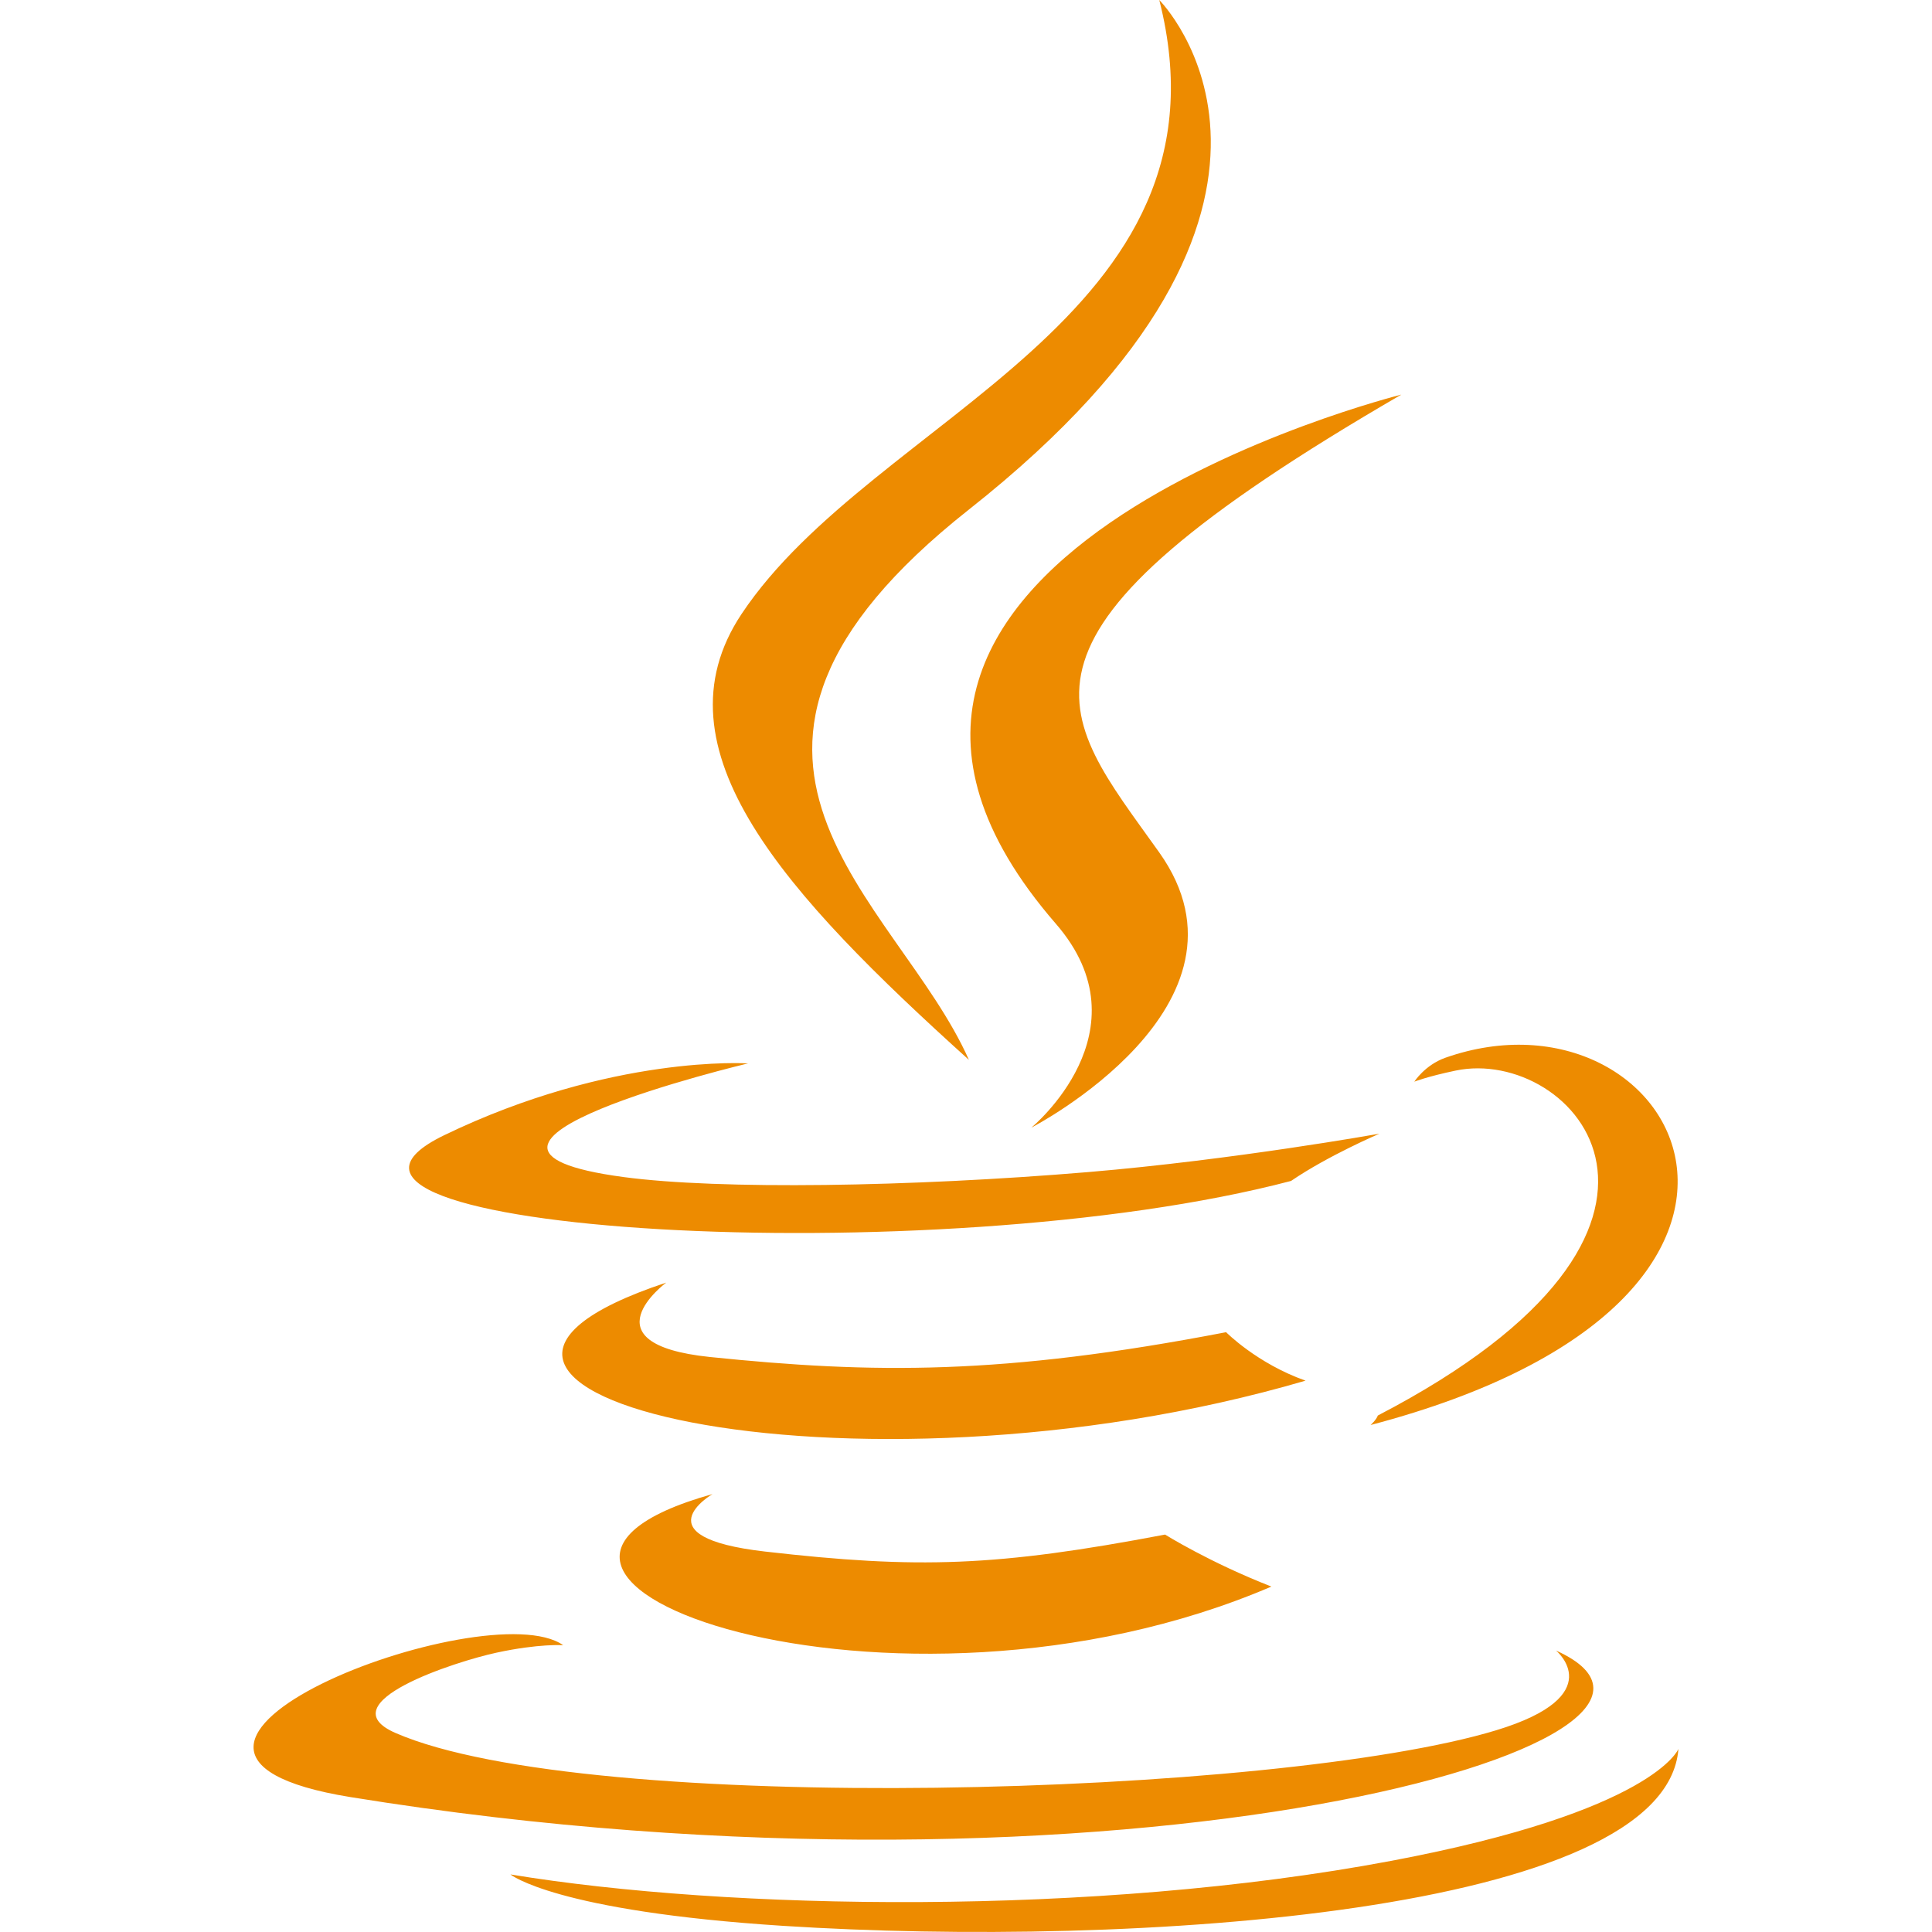
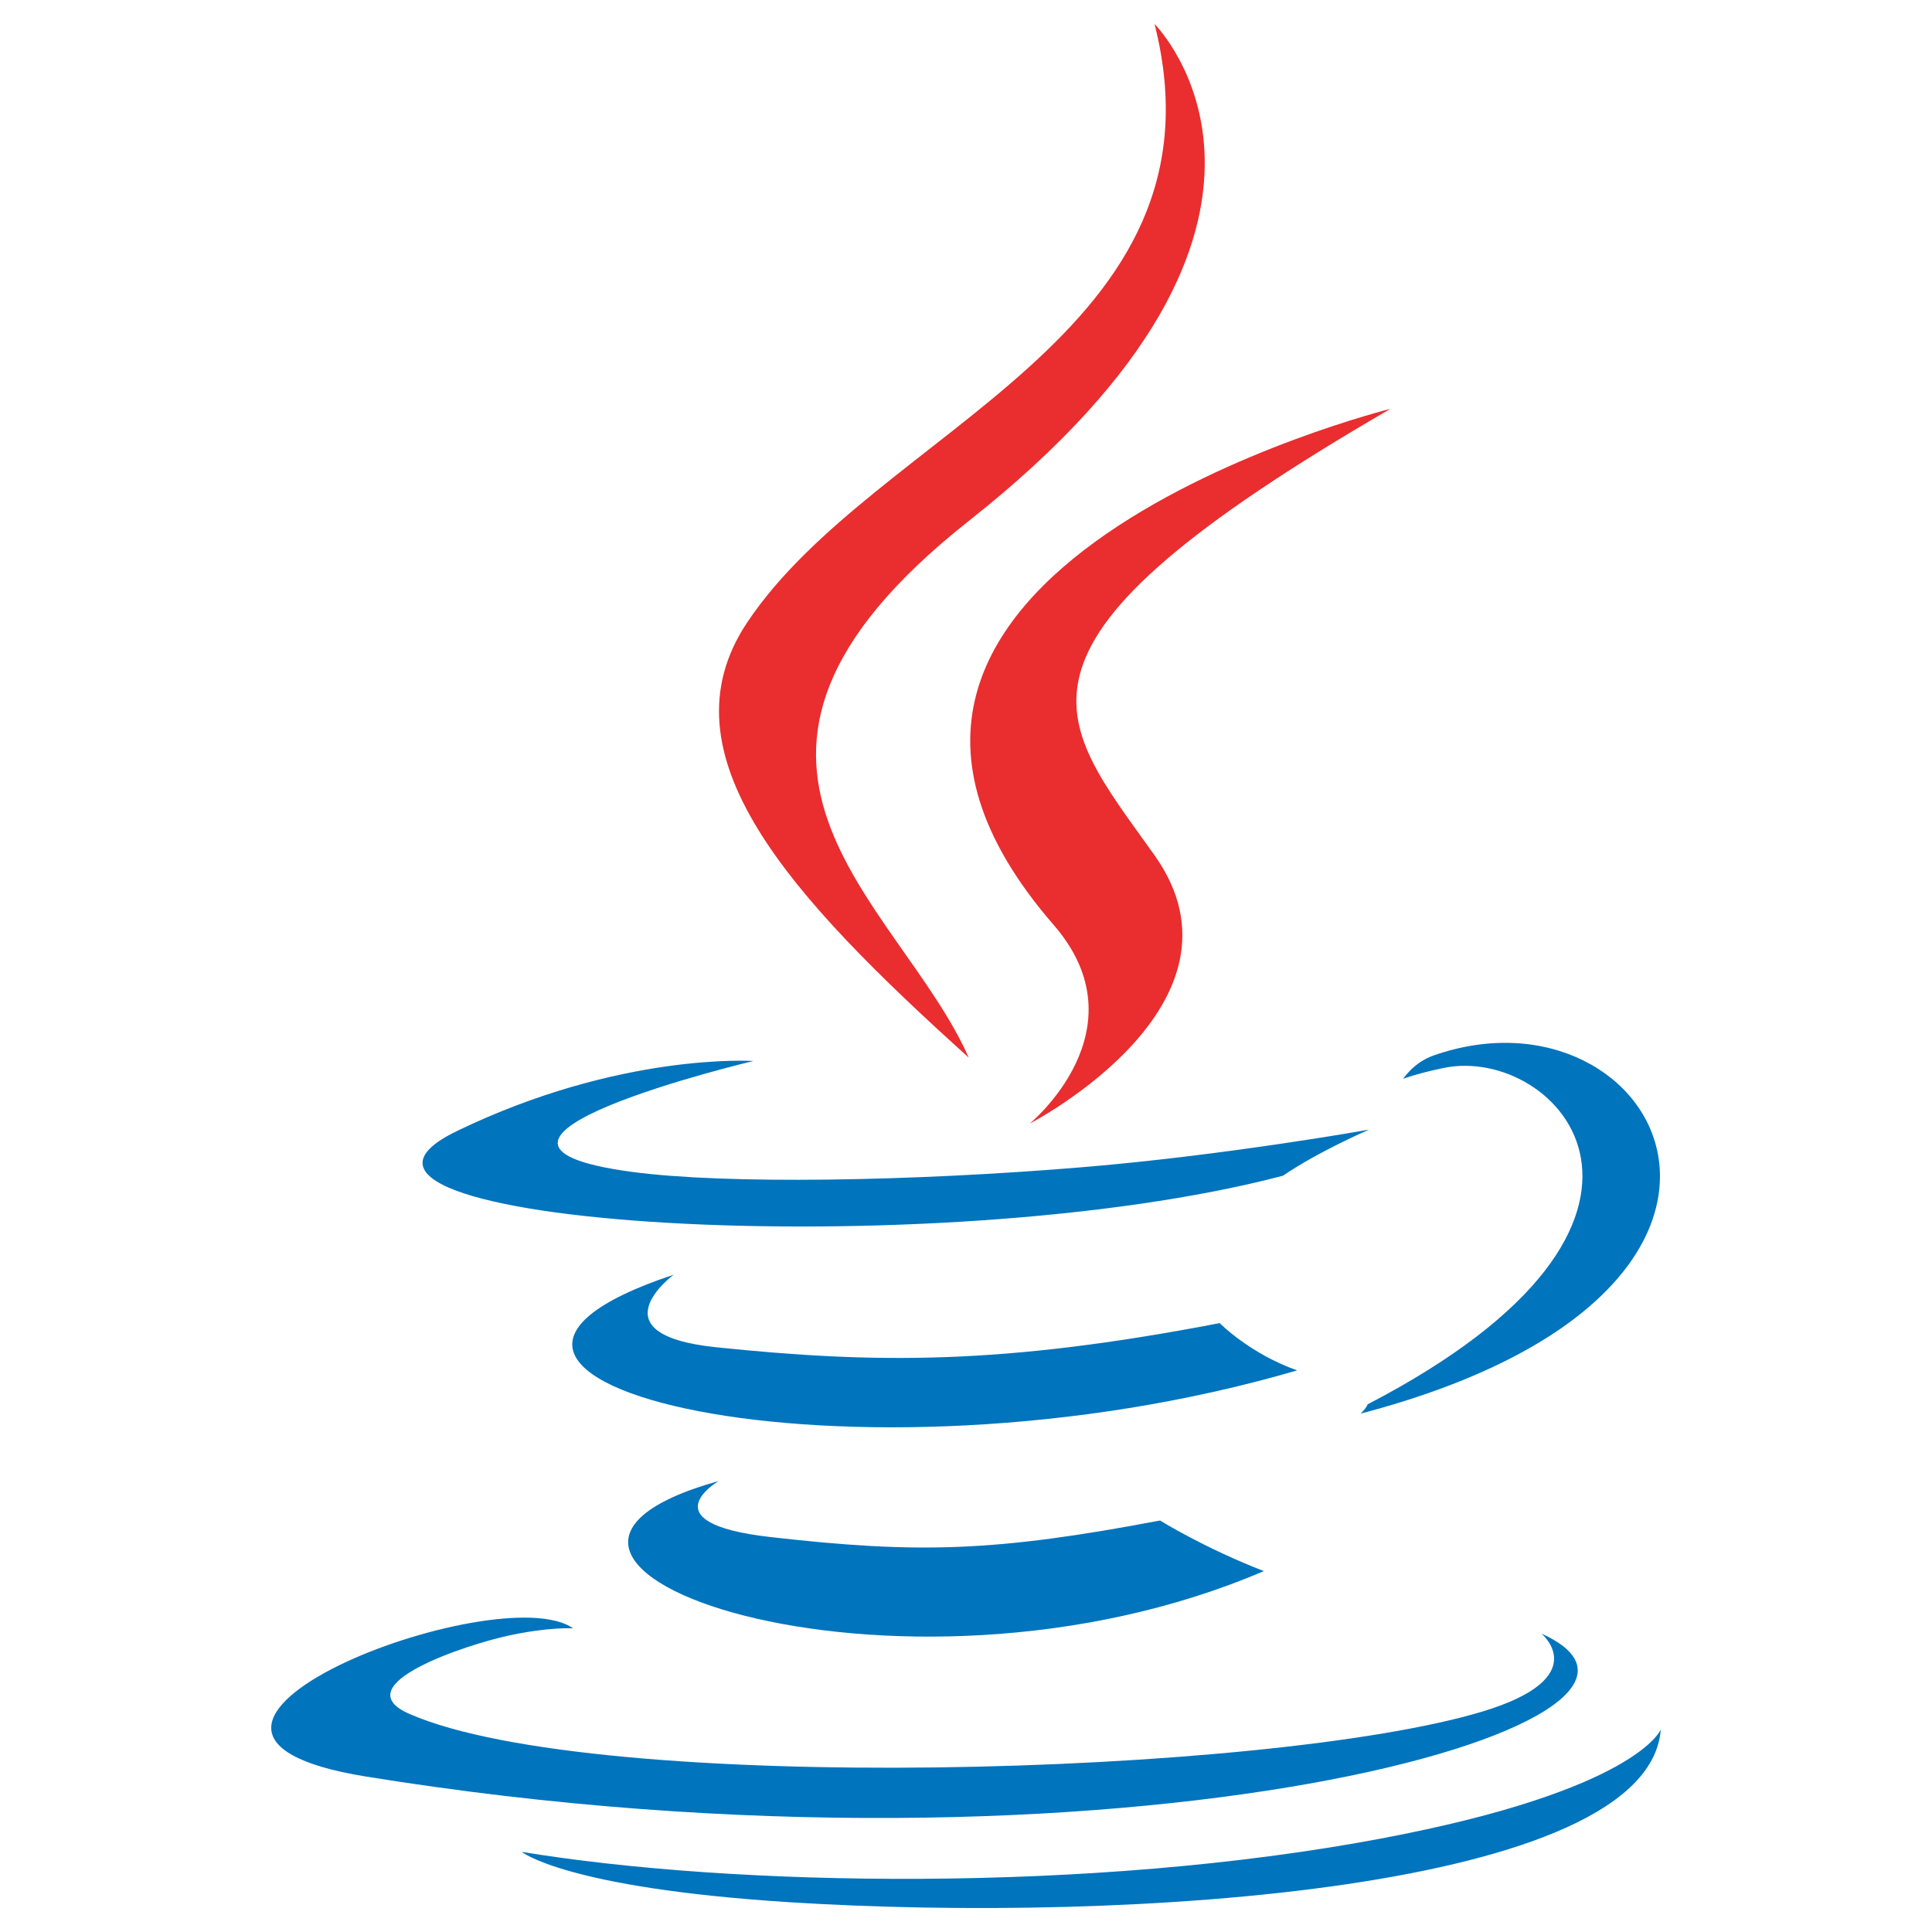
- <svg xmlns="http://www.w3.org/2000/svg" viewBox="0 0 24 24" fill="#ED8B00">
-   <path d="M8.851 18.56s-.917.534.653.714c1.902.218 2.874.187 4.969-.211 0 0 .552.346 1.321.646-4.698 2.013-10.633-.118-6.943-1.149M8.276 15.933s-1.028.761.542.924c2.032.209 3.636.227 6.413-.308 0 0 .384.389.987.602-5.679 1.661-12.007.13-7.942-1.218M13.116 11.475c1.158 1.333-.304 2.533-.304 2.533s2.939-1.518 1.589-3.418c-1.261-1.772-2.228-2.652 3.007-5.688 0 0-8.216 2.051-4.292 6.573M19.33 20.504s.679.559-.747.991c-2.712.822-11.288 1.069-13.669.033-.856-.373.75-.89 1.254-.998.527-.114.828-.093.828-.093-.953-.671-6.156 1.317-2.643 1.887 9.58 1.554 17.462-.7 14.977-1.82M9.292 13.21s-4.362 1.036-1.544 1.412c1.189.159 3.561.123 5.77-.062 1.806-.152 3.618-.477 3.618-.477s-.637.272-1.098.587c-4.429 1.165-12.981.623-10.52-.568 2.082-1.006 3.774-.892 3.774-.892M17.116 17.584c4.503-2.34 2.421-4.589.968-4.285-.355.074-.515.138-.515.138s.132-.207.385-.297c2.875-1.011 5.086 2.981-.928 4.562 0 0 .07-.062.09-.118M14.401 0s2.494 2.494-2.365 6.33c-3.896 3.077-.888 4.832 0 6.836-2.274-2.053-3.943-3.858-2.824-5.539 1.644-2.469 6.197-3.665 5.189-7.627M9.734 23.924c4.322.277 10.959-.153 11.116-2.198 0 0-.302.775-3.572 1.391-3.688.694-8.239.613-10.937.168 0 0 .553.457 3.393.639" />
+ <svg xmlns="http://www.w3.org/2000/svg" viewBox="0 0 128 128">
+   <path fill="#0074BD" d="M47.617 98.12s-4.767 2.774 3.397 3.71c9.892 1.13 14.947.968 25.845-1.092 0 0 2.871 1.795 6.873 3.351-24.439 10.47-55.308-.607-36.115-5.969zm-2.988-13.665s-5.348 3.959 2.823 4.805c10.567 1.091 18.91 1.18 33.354-1.6 0 0 1.993 2.025 5.132 3.131-29.542 8.64-62.446.68-41.309-6.336z" />
+   <path fill="#EA2D2E" d="M69.802 61.271c6.025 6.935-1.58 13.17-1.58 13.17s15.289-7.891 8.269-17.777c-6.559-9.215-11.587-13.792 15.635-29.58 0 .001-42.731 10.67-22.324 34.187z" />
+   <path fill="#0074BD" d="M102.123 108.229s3.529 2.91-3.888 5.159c-14.102 4.272-58.706 5.56-71.094.171-4.451-1.938 3.899-4.625 6.526-5.192 2.739-.593 4.303-.485 4.303-.485-4.953-3.487-32.013 6.85-13.743 9.815 49.821 8.076 90.817-3.637 77.896-9.468zM49.912 70.294s-22.686 5.389-8.033 7.348c6.188.828 18.518.638 30.011-.326 9.39-.789 18.813-2.474 18.813-2.474s-3.308 1.419-5.704 3.053c-23.042 6.061-67.544 3.238-54.731-2.958 10.832-5.239 19.644-4.643 19.644-4.643zm40.697 22.747c23.421-12.167 12.591-23.86 5.032-22.285-1.848.385-2.677.72-2.677.72s.688-1.079 2-1.543c14.953-5.255 26.451 15.503-4.823 23.725 0-.002.359-.327.468-.617z" />
+   <path fill="#EA2D2E" d="M76.491 1.587S89.459 14.563 64.188 34.51c-20.266 16.006-4.621 25.13-.007 35.559-11.831-10.673-20.509-20.07-14.688-28.815C58.041 28.42 81.722 22.195 76.491 1.587z" />
+   <path fill="#0074BD" d="M52.214 126.021c22.476 1.437 57-.8 57.817-11.436 0 0-1.571 4.032-18.577 7.231-19.186 3.612-42.854 3.191-56.887.874 0 .001 2.875 2.381 17.647 3.331z" />
</svg>
